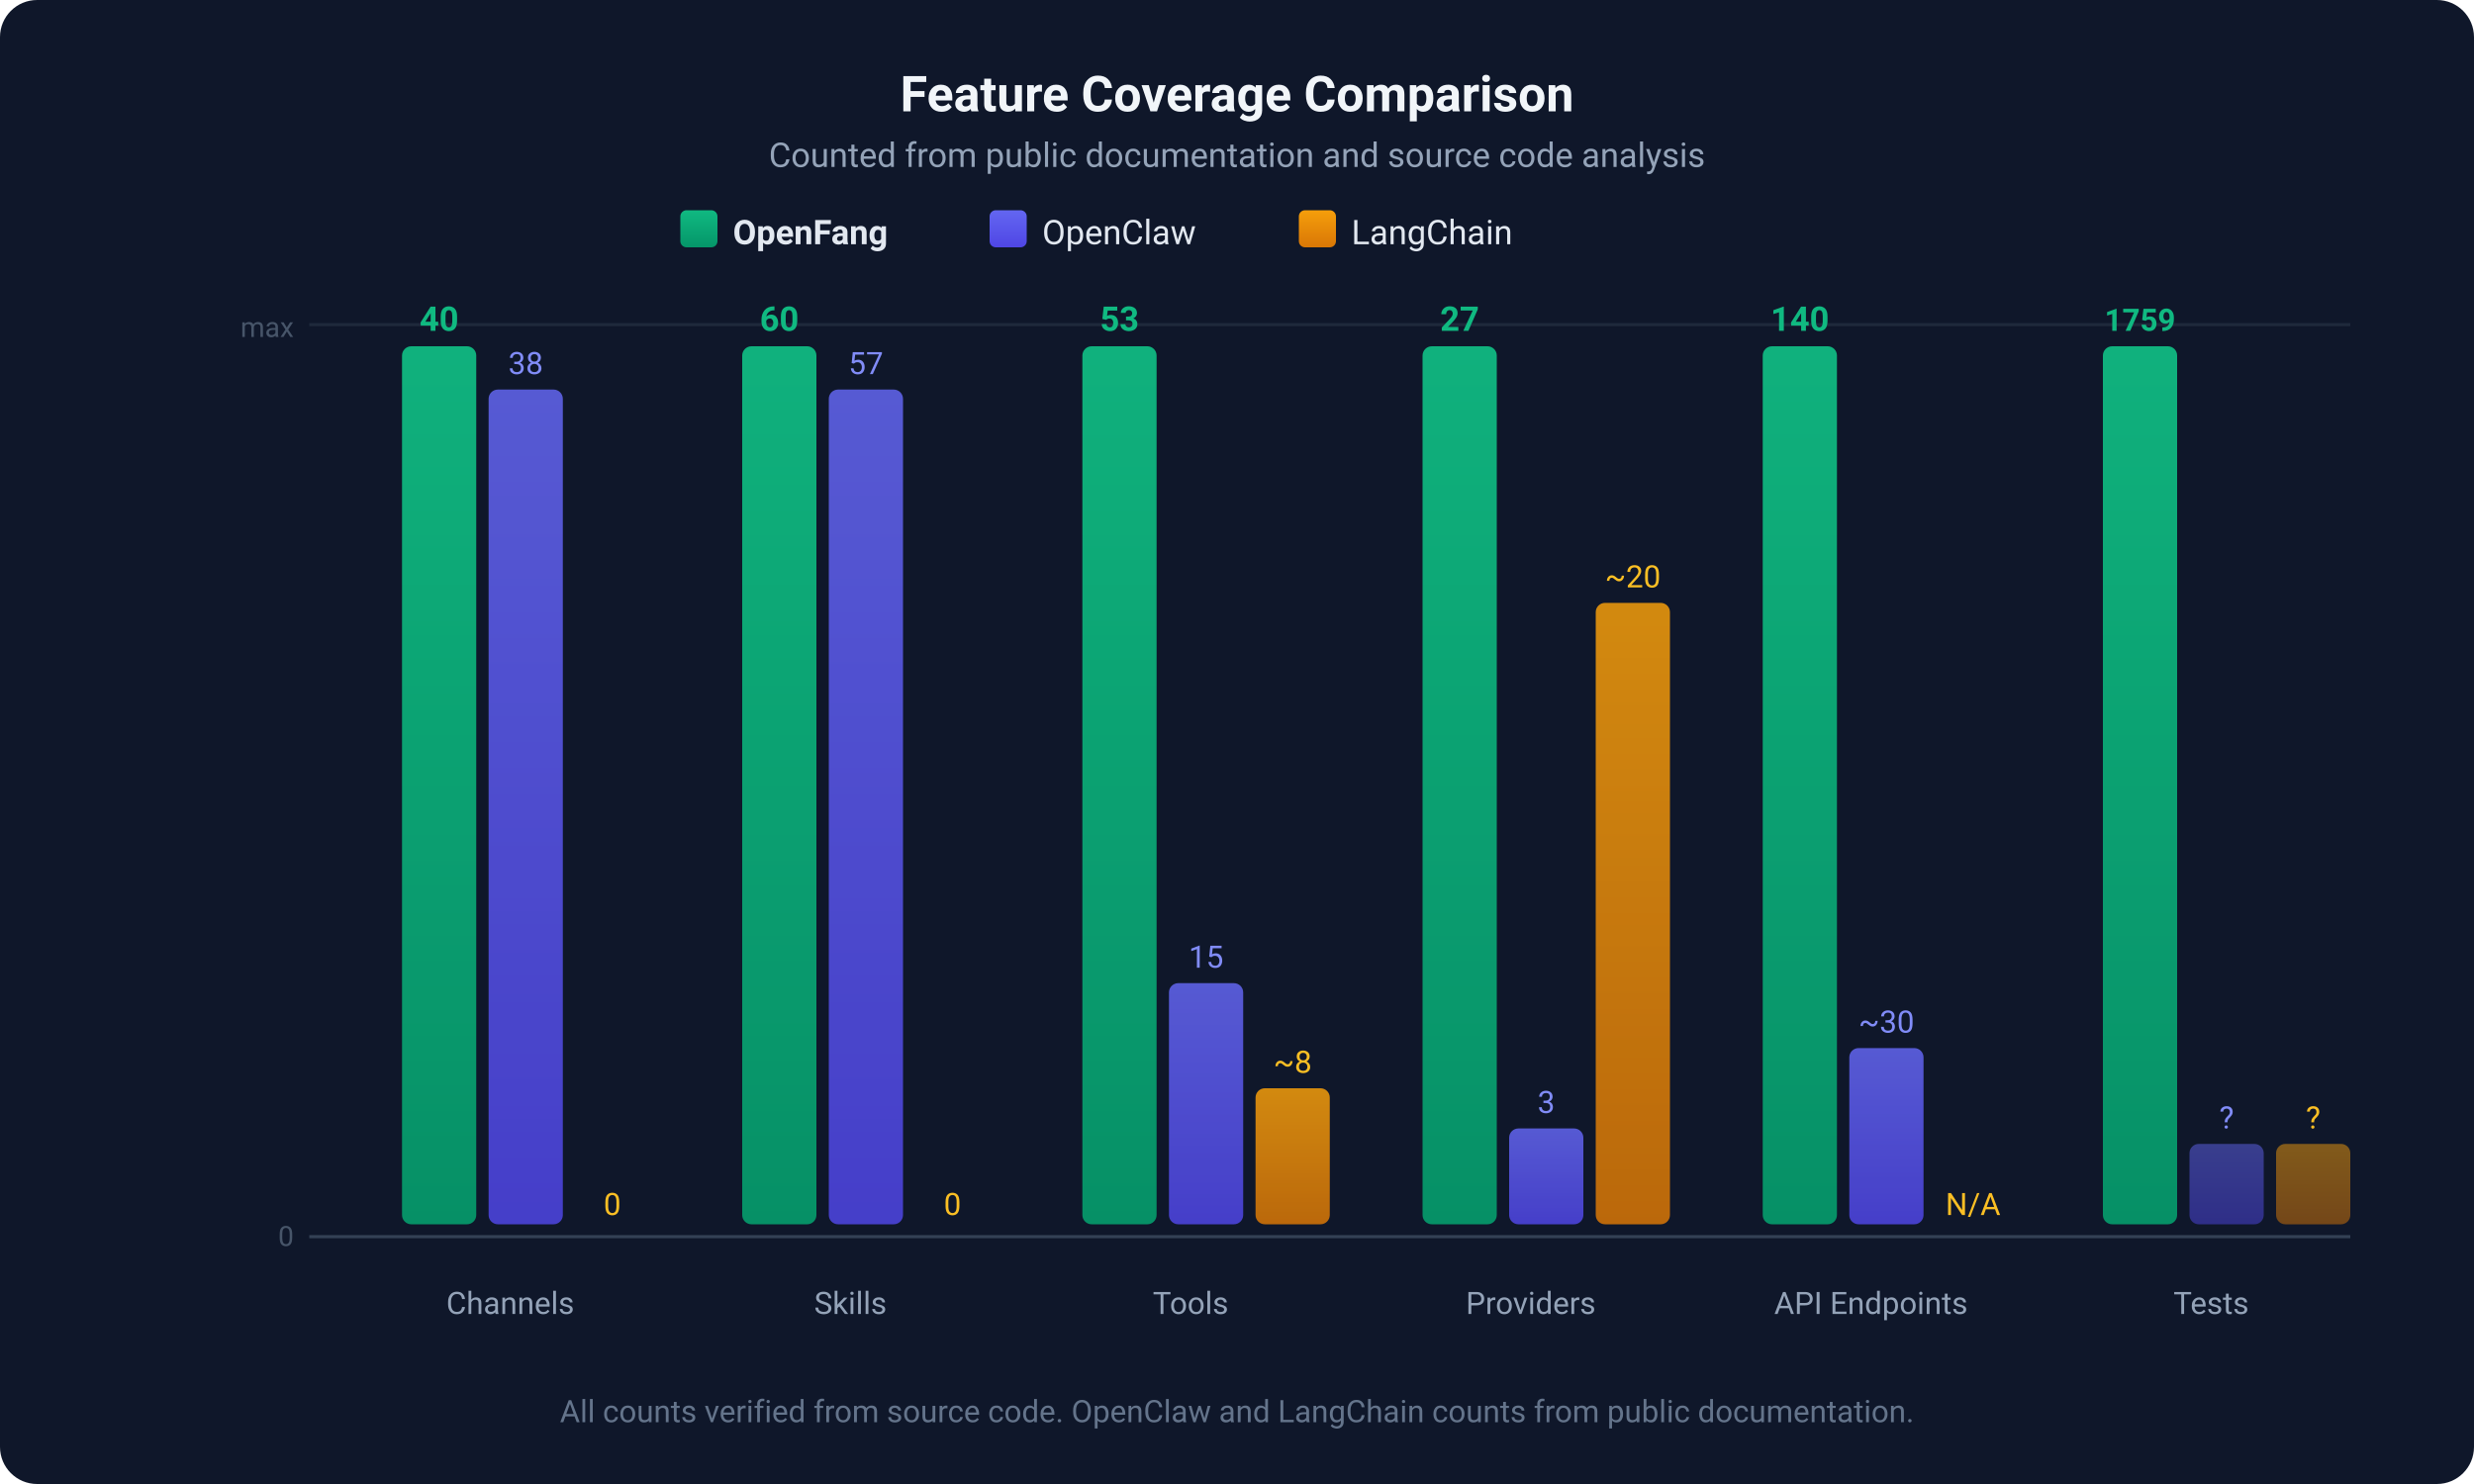
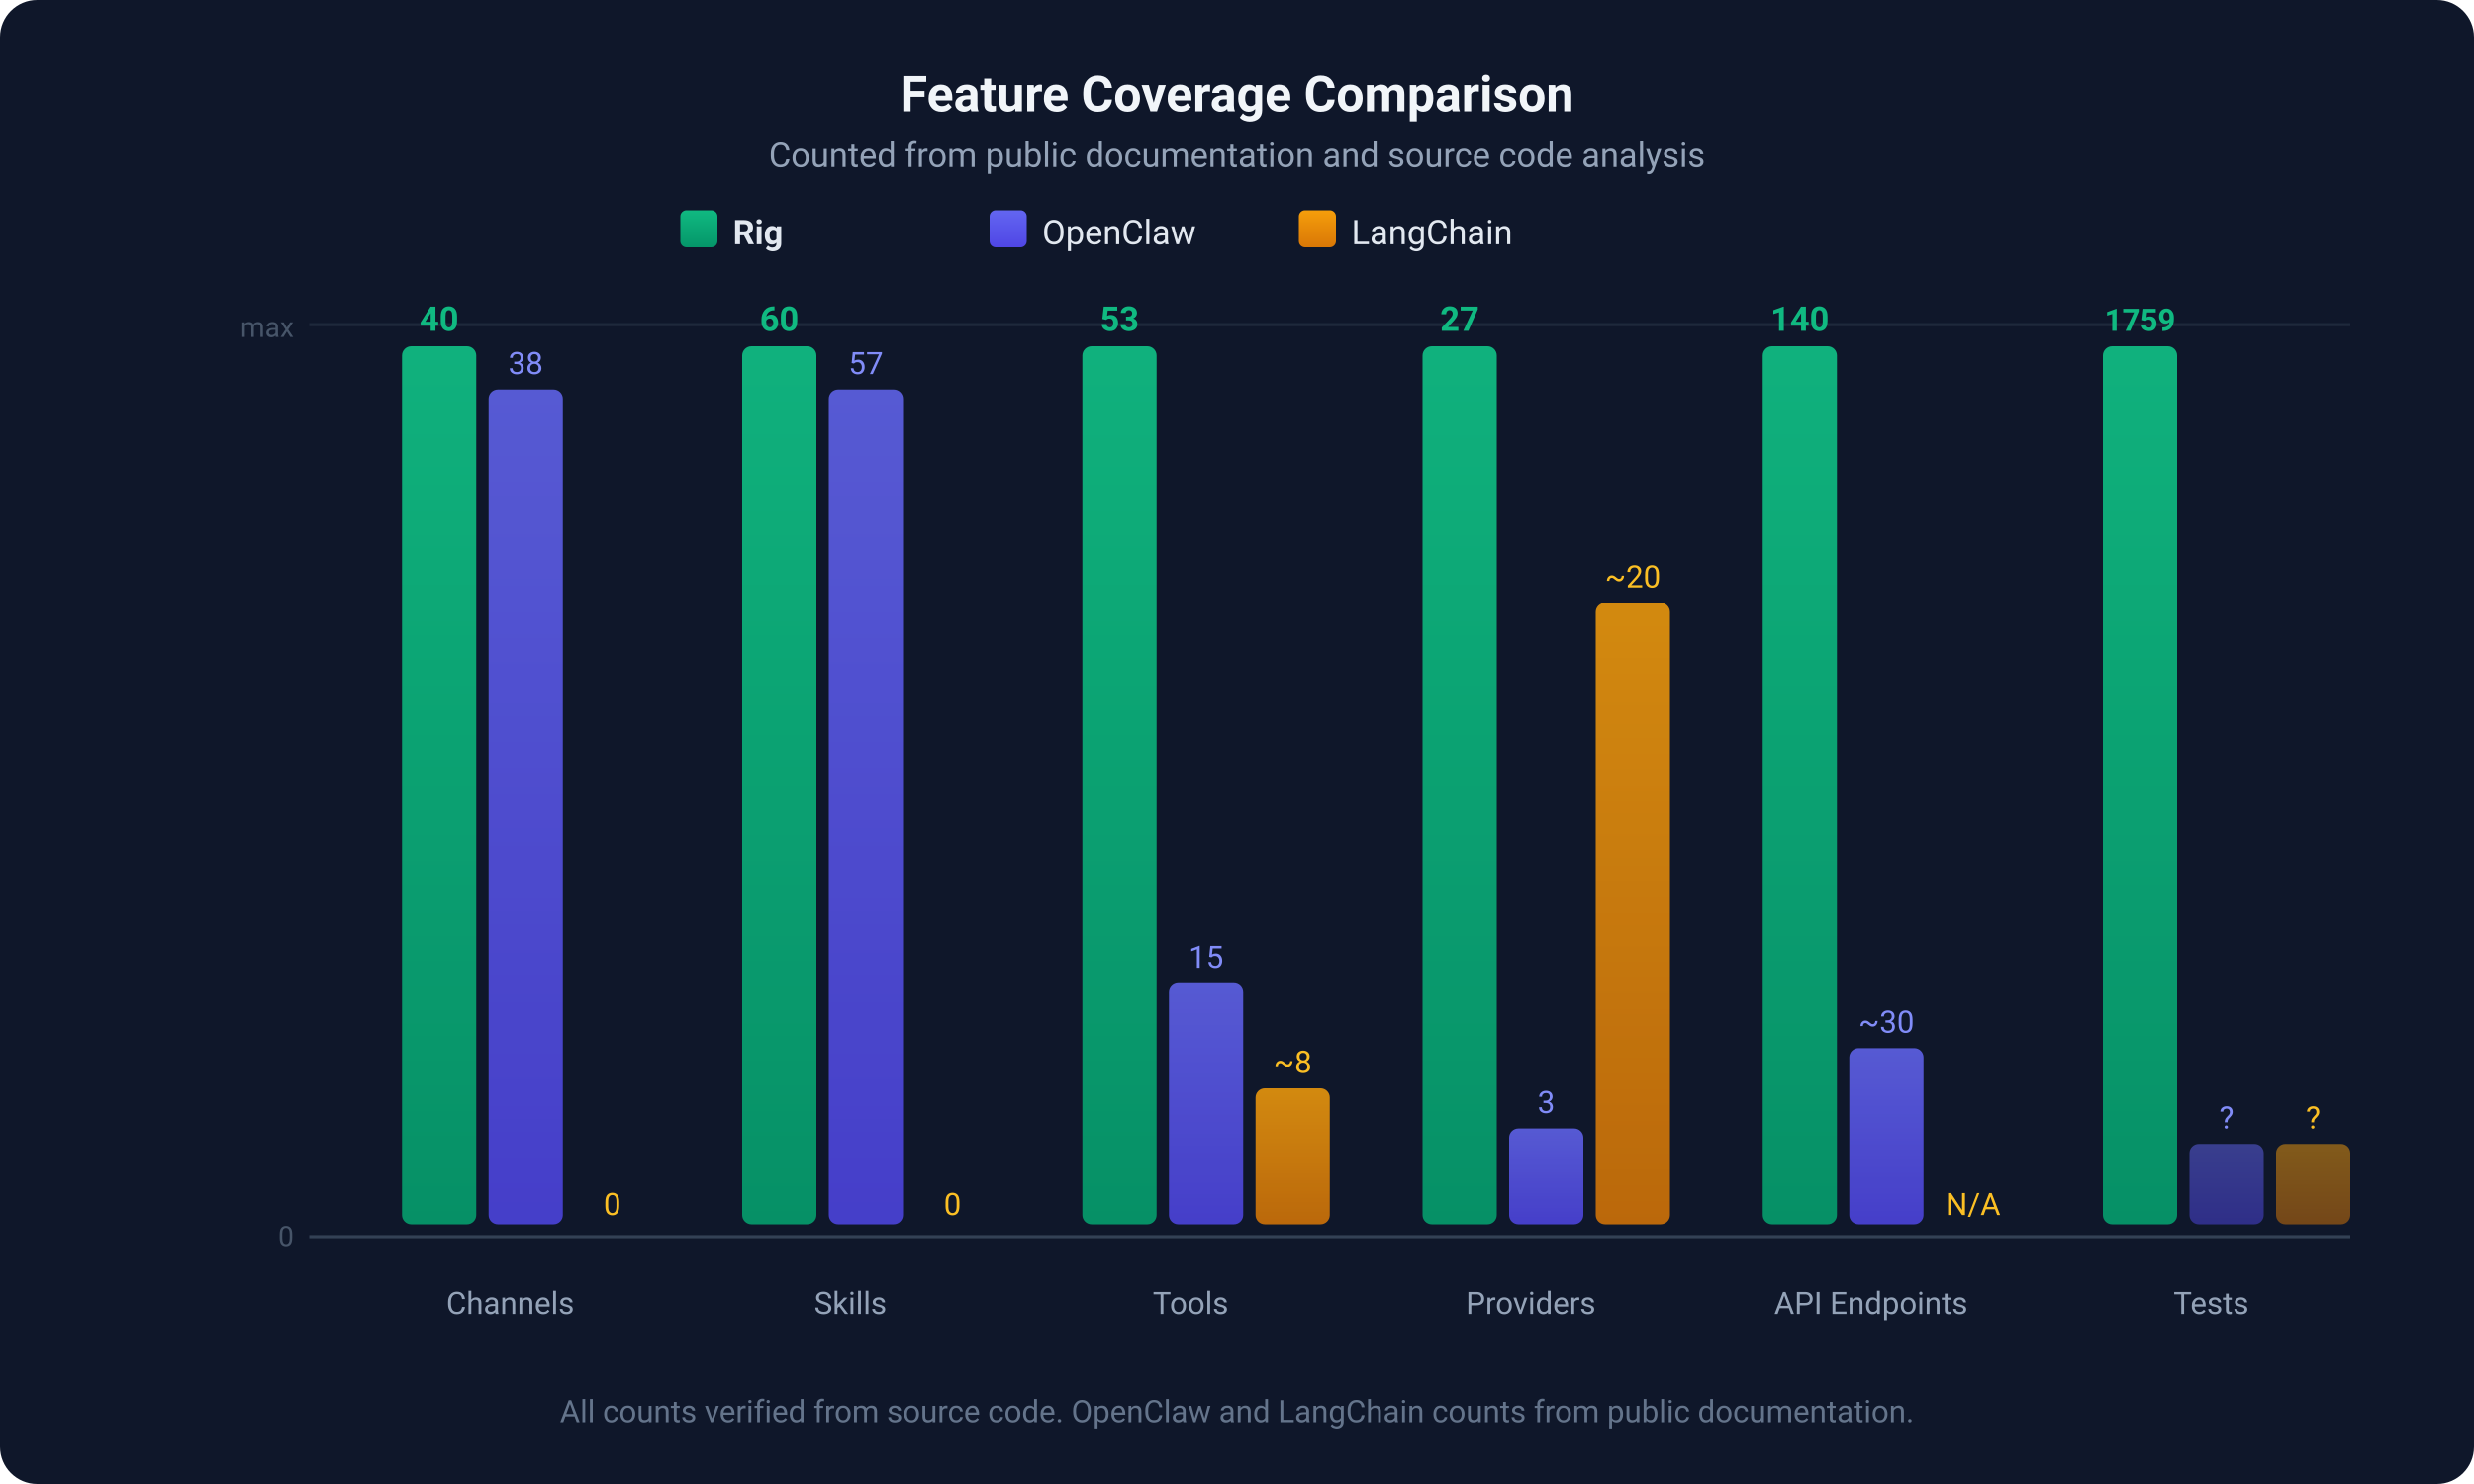
<svg xmlns="http://www.w3.org/2000/svg" viewBox="0 0 800 480" font-family="-apple-system,BlinkMacSystemFont,'Segoe UI',Roboto,Helvetica,Arial,sans-serif">
  <defs>
    <linearGradient id="of" x1="0" y1="0" x2="0" y2="1">
      <stop offset="0%" stop-color="#10b981" />
      <stop offset="100%" stop-color="#059669" />
    </linearGradient>
    <linearGradient id="oc" x1="0" y1="0" x2="0" y2="1">
      <stop offset="0%" stop-color="#6366f1" />
      <stop offset="100%" stop-color="#4f46e5" />
    </linearGradient>
    <linearGradient id="lc" x1="0" y1="0" x2="0" y2="1">
      <stop offset="0%" stop-color="#f59e0b" />
      <stop offset="100%" stop-color="#d97706" />
    </linearGradient>
  </defs>
  <rect width="800" height="480" rx="12" fill="#0f172a" />
  <text x="400" y="36" text-anchor="middle" fill="#f1f5f9" font-size="16" font-weight="700">Feature Coverage Comparison</text>
  <text x="400" y="54" text-anchor="middle" fill="#94a3b8" font-size="11">Counted from public documentation and source code analysis</text>
  <rect x="220" y="68" width="12" height="12" rx="2" fill="url(#of)" />
-   <text x="237" y="79" fill="#e2e8f0" font-size="11" font-weight="600">OpenFang</text>
+   <text x="237" y="79" fill="#e2e8f0" font-size="11" font-weight="600">Rig</text>
  <rect x="320" y="68" width="12" height="12" rx="2" fill="url(#oc)" />
  <text x="337" y="79" fill="#e2e8f0" font-size="11">OpenClaw</text>
  <rect x="420" y="68" width="12" height="12" rx="2" fill="url(#lc)" />
  <text x="437" y="79" fill="#e2e8f0" font-size="11">LangChain</text>
  <line x1="100" y1="105" x2="760" y2="105" stroke="#1e293b" stroke-width="1" />
  <line x1="100" y1="400" x2="760" y2="400" stroke="#334155" stroke-width="1" />
  <text x="165" y="425" text-anchor="middle" fill="#94a3b8" font-size="10">Channels</text>
  <text x="275" y="425" text-anchor="middle" fill="#94a3b8" font-size="10">Skills</text>
  <text x="385" y="425" text-anchor="middle" fill="#94a3b8" font-size="10">Tools</text>
  <text x="495" y="425" text-anchor="middle" fill="#94a3b8" font-size="10">Providers</text>
  <text x="605" y="425" text-anchor="middle" fill="#94a3b8" font-size="10">API Endpoints</text>
  <text x="715" y="425" text-anchor="middle" fill="#94a3b8" font-size="10">Tests</text>
  <text x="95" y="403" text-anchor="end" fill="#475569" font-size="9">0</text>
  <text x="95" y="109" text-anchor="end" fill="#475569" font-size="9">max</text>
  <rect x="130" y="112" width="24" height="284" rx="3" fill="url(#of)" opacity="0.95" />
  <text x="142" y="107" text-anchor="middle" fill="#10b981" font-size="11" font-weight="700">40</text>
  <rect x="158" y="126" width="24" height="270" rx="3" fill="url(#oc)" opacity="0.85" />
  <text x="170" y="121" text-anchor="middle" fill="#818cf8" font-size="10">38</text>
  <rect x="186" y="396" width="24" height="0" rx="3" fill="url(#lc)" />
  <text x="198" y="393" text-anchor="middle" fill="#fbbf24" font-size="10">0</text>
  <rect x="240" y="112" width="24" height="284" rx="3" fill="url(#of)" opacity="0.95" />
  <text x="252" y="107" text-anchor="middle" fill="#10b981" font-size="11" font-weight="700">60</text>
  <rect x="268" y="126" width="24" height="270" rx="3" fill="url(#oc)" opacity="0.85" />
  <text x="280" y="121" text-anchor="middle" fill="#818cf8" font-size="10">57</text>
  <rect x="296" y="396" width="24" height="0" rx="3" fill="url(#lc)" />
  <text x="308" y="393" text-anchor="middle" fill="#fbbf24" font-size="10">0</text>
  <rect x="350" y="112" width="24" height="284" rx="3" fill="url(#of)" opacity="0.95" />
  <text x="362" y="107" text-anchor="middle" fill="#10b981" font-size="11" font-weight="700">53</text>
  <rect x="378" y="318" width="24" height="78" rx="3" fill="url(#oc)" opacity="0.85" />
  <text x="390" y="313" text-anchor="middle" fill="#818cf8" font-size="10">15</text>
  <rect x="406" y="352" width="24" height="44" rx="3" fill="url(#lc)" opacity="0.85" />
  <text x="418" y="347" text-anchor="middle" fill="#fbbf24" font-size="10">~8</text>
  <rect x="460" y="112" width="24" height="284" rx="3" fill="url(#of)" opacity="0.95" />
  <text x="472" y="107" text-anchor="middle" fill="#10b981" font-size="11" font-weight="700">27</text>
  <rect x="488" y="365" width="24" height="31" rx="3" fill="url(#oc)" opacity="0.85" />
  <text x="500" y="360" text-anchor="middle" fill="#818cf8" font-size="10">3</text>
  <rect x="516" y="195" width="24" height="201" rx="3" fill="url(#lc)" opacity="0.85" />
  <text x="528" y="190" text-anchor="middle" fill="#fbbf24" font-size="10">~20</text>
  <rect x="570" y="112" width="24" height="284" rx="3" fill="url(#of)" opacity="0.95" />
  <text x="582" y="107" text-anchor="middle" fill="#10b981" font-size="11" font-weight="700">140</text>
  <rect x="598" y="339" width="24" height="57" rx="3" fill="url(#oc)" opacity="0.85" />
  <text x="610" y="334" text-anchor="middle" fill="#818cf8" font-size="10">~30</text>
  <rect x="626" y="396" width="24" height="0" rx="3" fill="url(#lc)" />
  <text x="638" y="393" text-anchor="middle" fill="#fbbf24" font-size="10">N/A</text>
  <rect x="680" y="112" width="24" height="284" rx="3" fill="url(#of)" opacity="0.95" />
  <text x="692" y="107" text-anchor="middle" fill="#10b981" font-size="10" font-weight="700">1759</text>
  <rect x="708" y="370" width="24" height="26" rx="3" fill="url(#oc)" opacity="0.5" />
  <text x="720" y="365" text-anchor="middle" fill="#818cf8" font-size="10">?</text>
  <rect x="736" y="370" width="24" height="26" rx="3" fill="url(#lc)" opacity="0.5" />
  <text x="748" y="365" text-anchor="middle" fill="#fbbf24" font-size="10">?</text>
  <text x="400" y="460" text-anchor="middle" fill="#64748b" font-size="10">All counts verified from source code. OpenClaw and LangChain counts from public documentation.</text>
</svg>
